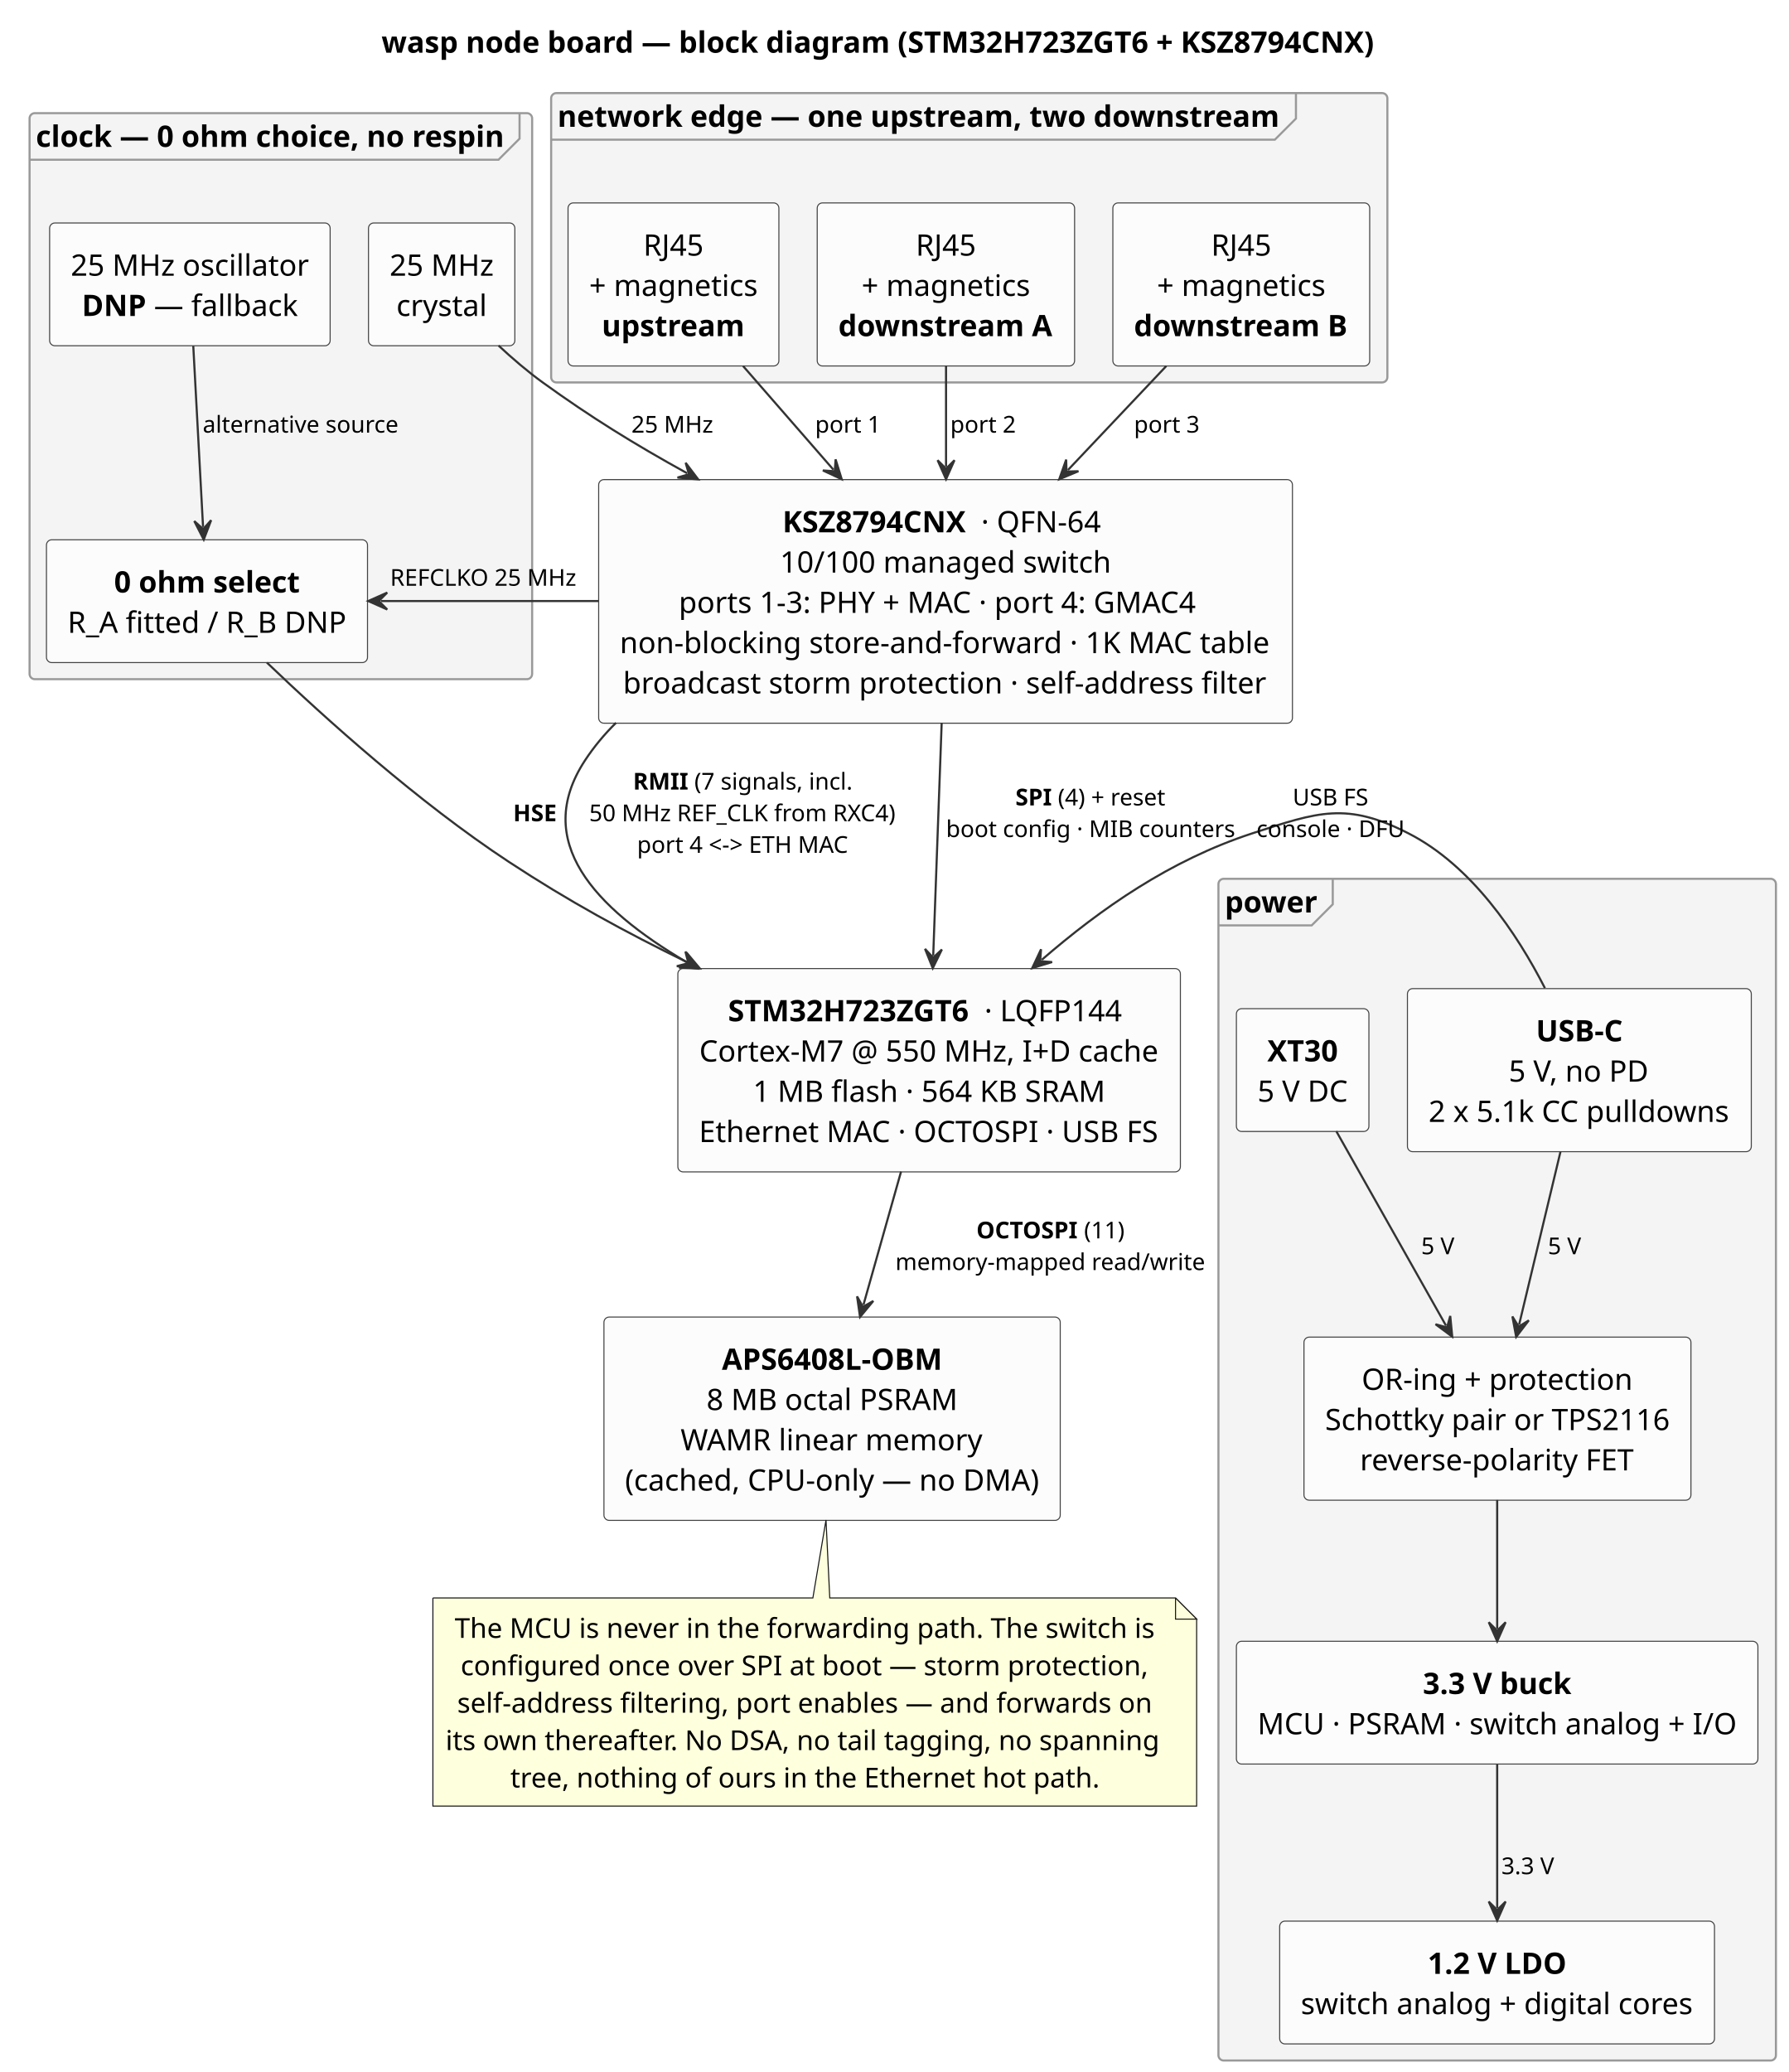
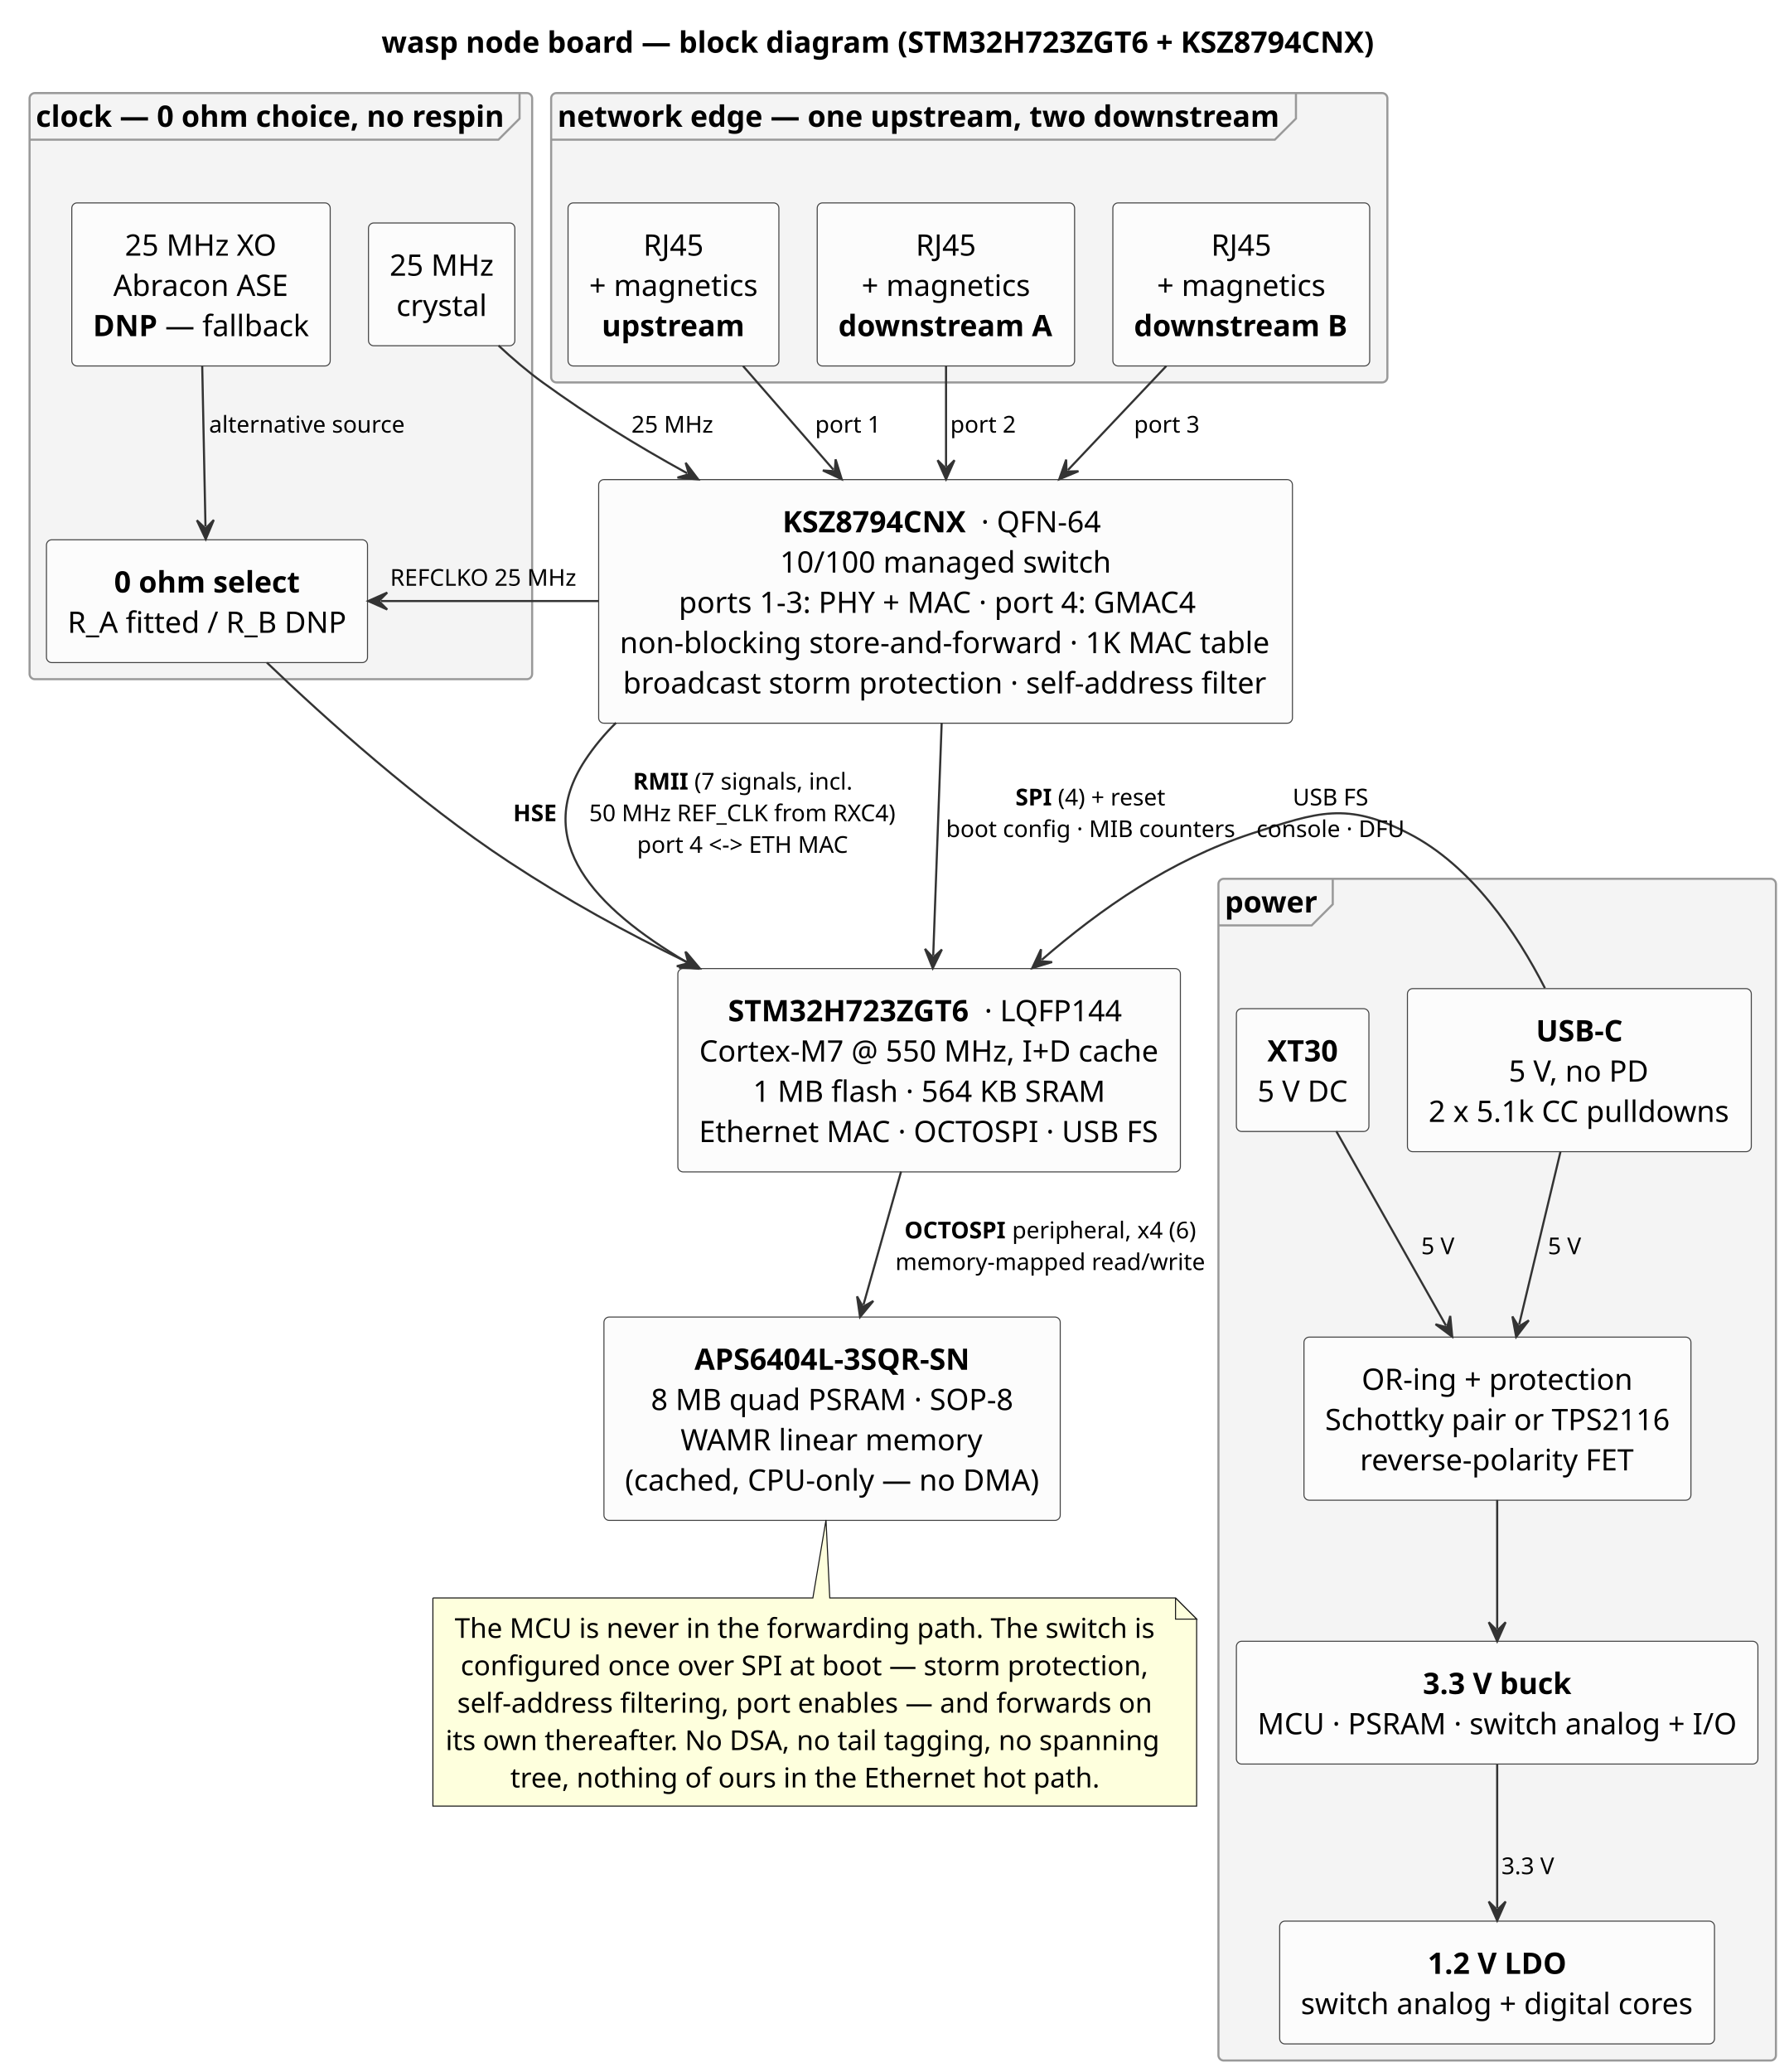
<svg xmlns="http://www.w3.org/2000/svg" contentStyleType="text/css" height="981px" preserveAspectRatio="none" style="width:847px;height:981px;background:#FFFFFF;" version="1.1" viewBox="0 0 847 981" width="847px" zoomAndPan="magnify">
  <defs />
  <g>
    <text fill="#000000" font-family="sans-serif" font-size="14" font-weight="bold" lengthAdjust="spacing" textLength="470.678" x="180.661" y="24.966">wasp node board — block diagram (STM32H723ZGT6 + KSZ8794CNX)</text>
    <g id="cluster_NET">
      <rect fill="#F4F4F4" height="137" rx="2.5" ry="2.5" style="stroke:#999999;stroke-width:1.0;" width="396" x="261" y="44.068" />
      <path d="M613.705,44.068 L613.705,56.136 L603.705,66.136 L261,66.136 " fill="none" style="stroke:#999999;stroke-width:1.0;" />
      <text fill="#000000" font-family="sans-serif" font-size="14" font-weight="bold" lengthAdjust="spacing" textLength="342.705" x="264" y="60.034">network edge — one upstream, two downstream</text>
    </g>
    <g id="cluster_CLK">
-       <rect fill="#F4F4F4" height="268" rx="2.5" ry="2.5" style="stroke:#999999;stroke-width:1.0;" width="238" x="14" y="53.568" />
-       <path d="M246.039,53.568 L246.039,65.636 L236.039,75.636 L14,75.636 " fill="none" style="stroke:#999999;stroke-width:1.0;" />
-       <text fill="#000000" font-family="sans-serif" font-size="14" font-weight="bold" lengthAdjust="spacing" textLength="222.039" x="17" y="69.534">clock — 0 ohm choice, no respin</text>
+       <rect fill="#F4F4F4" height="277.5" rx="2.5" ry="2.5" style="stroke:#999999;stroke-width:1.0;" width="238" x="14" y="44.068" />
+       <path d="M246.039,44.068 L246.039,56.136 L236.039,66.136 L14,66.136 " fill="none" style="stroke:#999999;stroke-width:1.0;" />
+       <text fill="#000000" font-family="sans-serif" font-size="14" font-weight="bold" lengthAdjust="spacing" textLength="222.039" x="17" y="60.034">clock — 0 ohm choice, no respin</text>
    </g>
    <g id="cluster_PWR">
      <rect fill="#F4F4F4" height="559.5" rx="2.5" ry="2.5" style="stroke:#999999;stroke-width:1.0;" width="264" x="577" y="416.068" />
      <path d="M631.142,416.068 L631.142,428.136 L621.142,438.136 L577,438.136 " fill="none" style="stroke:#999999;stroke-width:1.0;" />
      <text fill="#000000" font-family="sans-serif" font-size="14" font-weight="bold" lengthAdjust="spacing" textLength="44.142" x="580" y="432.034">power</text>
    </g>
    <g id="elem_SW">
      <rect fill="#FCFCFC" height="115.34" rx="2.5" ry="2.5" style="stroke:#444444;stroke-width:0.5;" width="328.545" x="283.5" y="227.068" />
      <text fill="#000000" font-family="sans-serif" font-size="14" font-weight="bold" lengthAdjust="spacing" textLength="86.786" x="370.542" y="252.034">KSZ8794CNX</text>
      <text fill="#000000" font-family="sans-serif" font-size="14" lengthAdjust="spacing" textLength="60.396" x="464.607" y="252.034">·  QFN-64</text>
      <text fill="#000000" font-family="sans-serif" font-size="14" lengthAdjust="spacing" textLength="156.841" x="369.352" y="271.102">10/100 managed switch</text>
      <text fill="#000000" font-family="sans-serif" font-size="14" lengthAdjust="spacing" textLength="252.685" x="321.43" y="290.17">ports 1-3: PHY + MAC  ·  port 4: GMAC4</text>
      <text fill="#000000" font-family="sans-serif" font-size="14" lengthAdjust="spacing" textLength="308.545" x="293.5" y="309.238">non-blocking store-and-forward · 1K MAC table</text>
      <text fill="#000000" font-family="sans-serif" font-size="14" lengthAdjust="spacing" textLength="305.507" x="295.019" y="328.305">broadcast storm protection · self-address filter</text>
    </g>
    <g id="elem_MCU">
      <rect fill="#FCFCFC" height="96.272" rx="2.5" ry="2.5" style="stroke:#444444;stroke-width:0.5;" width="237.979" x="321" y="458.568" />
      <text fill="#000000" font-family="sans-serif" font-size="14" font-weight="bold" lengthAdjust="spacing" textLength="114.127" x="344.755" y="483.534">STM32H723ZGT6</text>
      <text fill="#000000" font-family="sans-serif" font-size="14" lengthAdjust="spacing" textLength="69.062" x="466.163" y="483.534">·  LQFP144</text>
      <text fill="#000000" font-family="sans-serif" font-size="14" lengthAdjust="spacing" textLength="217.699" x="331.14" y="502.602">Cortex-M7 @ 550 MHz, I+D cache</text>
      <text fill="#000000" font-family="sans-serif" font-size="14" lengthAdjust="spacing" textLength="166.865" x="356.557" y="521.67">1 MB flash · 564 KB SRAM</text>
      <text fill="#000000" font-family="sans-serif" font-size="14" lengthAdjust="spacing" textLength="217.979" x="331" y="540.738">Ethernet MAC · OCTOSPI · USB FS</text>
    </g>
    <g id="elem_RAM">
      <rect fill="#FCFCFC" height="96.272" rx="2.5" ry="2.5" style="stroke:#444444;stroke-width:0.5;" width="216.083" x="286" y="623.568" />
-       <text fill="#000000" font-family="sans-serif" font-size="14" font-weight="bold" lengthAdjust="spacing" textLength="104.37" x="341.857" y="648.534">APS6408L-OBM</text>
-       <text fill="#000000" font-family="sans-serif" font-size="14" lengthAdjust="spacing" textLength="118.944" x="334.57" y="667.602">8 MB octal PSRAM</text>
+       <text fill="#000000" font-family="sans-serif" font-size="14" font-weight="bold" lengthAdjust="spacing" textLength="130.326" x="328.879" y="648.534">APS6404L-3SQR-SN</text>
+       <text fill="#000000" font-family="sans-serif" font-size="14" lengthAdjust="spacing" textLength="171.597" x="308.243" y="667.602">8 MB quad PSRAM · SOP-8</text>
      <text fill="#000000" font-family="sans-serif" font-size="14" lengthAdjust="spacing" textLength="143.527" x="322.278" y="686.67">WAMR linear memory</text>
      <text fill="#000000" font-family="sans-serif" font-size="14" lengthAdjust="spacing" textLength="196.083" x="296" y="705.738">(cached, CPU-only — no DMA)</text>
    </g>
    <g id="elem_N">
      <path d="M205,756.568 L205,855.098 A0,0 0 0 0 205,855.098 L566.678,855.098 A0,0 0 0 0 566.678,855.098 L566.678,766.568 L556.678,756.568 L392.942,756.568 L391.157,719.655 L384.942,756.568 L205,756.568 A0,0 0 0 0 205,756.568 " fill="#FEFFDD" style="stroke:#181818;stroke-width:0.5;" />
      <path d="M556.678,756.568 L556.678,766.568 L566.678,766.568 L556.678,756.568 " fill="#FEFFDD" style="stroke:#181818;stroke-width:0.5;" />
      <text fill="#000000" font-family="sans-serif" font-size="13" lengthAdjust="spacing" textLength="332.007" x="215.335" y="775.465">The MCU is never in the forwarding path. The switch is</text>
      <text fill="#000000" font-family="sans-serif" font-size="13" lengthAdjust="spacing" textLength="326.417" x="218.131" y="793.171">configured once over SPI at boot — storm protection,</text>
      <text fill="#000000" font-family="sans-serif" font-size="13" lengthAdjust="spacing" textLength="329.628" x="216.525" y="810.877">self-address filtering, port enables — and forwards on</text>
      <text fill="#000000" font-family="sans-serif" font-size="13" lengthAdjust="spacing" textLength="340.678" x="211" y="828.583">its own thereafter. No DSA, no tail tagging, no spanning</text>
      <text fill="#000000" font-family="sans-serif" font-size="13" lengthAdjust="spacing" textLength="279.344" x="241.667" y="846.289">tree, nothing of ours in the Ethernet hot path.</text>
    </g>
    <g id="elem_J1">
      <rect fill="#FCFCFC" height="77.204" rx="2.5" ry="2.5" style="stroke:#444444;stroke-width:0.5;" width="99.842" x="269" y="96.068" />
      <text fill="#000000" font-family="sans-serif" font-size="14" lengthAdjust="spacing" textLength="28.546" x="304.648" y="121.034">RJ45</text>
      <text fill="#000000" font-family="sans-serif" font-size="14" lengthAdjust="spacing" textLength="79.842" x="279" y="140.102">+ magnetics</text>
      <text fill="#000000" font-family="sans-serif" font-size="14" font-weight="bold" lengthAdjust="spacing" textLength="67.928" x="284.957" y="159.17">upstream</text>
    </g>
    <g id="elem_J2">
      <rect fill="#FCFCFC" height="77.204" rx="2.5" ry="2.5" style="stroke:#444444;stroke-width:0.5;" width="121.878" x="387" y="96.068" />
      <text fill="#000000" font-family="sans-serif" font-size="14" lengthAdjust="spacing" textLength="28.546" x="433.666" y="121.034">RJ45</text>
      <text fill="#000000" font-family="sans-serif" font-size="14" lengthAdjust="spacing" textLength="79.842" x="408.018" y="140.102">+ magnetics</text>
      <text fill="#000000" font-family="sans-serif" font-size="14" font-weight="bold" lengthAdjust="spacing" textLength="101.878" x="397" y="159.17">downstream A</text>
    </g>
    <g id="elem_J3">
      <rect fill="#FCFCFC" height="77.204" rx="2.5" ry="2.5" style="stroke:#444444;stroke-width:0.5;" width="121.626" x="527" y="96.068" />
      <text fill="#000000" font-family="sans-serif" font-size="14" lengthAdjust="spacing" textLength="28.546" x="573.54" y="121.034">RJ45</text>
      <text fill="#000000" font-family="sans-serif" font-size="14" lengthAdjust="spacing" textLength="79.842" x="547.892" y="140.102">+ magnetics</text>
      <text fill="#000000" font-family="sans-serif" font-size="14" font-weight="bold" lengthAdjust="spacing" textLength="101.626" x="537" y="159.17">downstream B</text>
    </g>
    <g id="elem_XTAL">
      <rect fill="#FCFCFC" height="58.136" rx="2.5" ry="2.5" style="stroke:#444444;stroke-width:0.5;" width="69.308" x="174.5" y="105.568" />
      <text fill="#000000" font-family="sans-serif" font-size="14" lengthAdjust="spacing" textLength="49.308" x="184.5" y="130.534">25 MHz</text>
      <text fill="#000000" font-family="sans-serif" font-size="14" lengthAdjust="spacing" textLength="42.868" x="187.72" y="149.602">crystal</text>
    </g>
    <g id="elem_OSC">
-       <rect fill="#FCFCFC" height="58.136" rx="2.5" ry="2.5" style="stroke:#444444;stroke-width:0.5;" width="132.84" x="23.5" y="105.568" />
-       <text fill="#000000" font-family="sans-serif" font-size="14" lengthAdjust="spacing" textLength="112.84" x="33.5" y="130.534">25 MHz oscillator</text>
-       <text fill="#000000" font-family="sans-serif" font-size="14" font-weight="bold" lengthAdjust="spacing" textLength="30.534" x="38.736" y="149.602">DNP</text>
-       <text fill="#000000" font-family="sans-serif" font-size="14" lengthAdjust="spacing" textLength="68.194" x="72.91" y="149.602">— fallback</text>
+       <rect fill="#FCFCFC" height="77.204" rx="2.5" ry="2.5" style="stroke:#444444;stroke-width:0.5;" width="122.368" x="34" y="96.068" />
+       <text fill="#000000" font-family="sans-serif" font-size="14" lengthAdjust="spacing" textLength="72.086" x="59.141" y="121.034">25 MHz XO</text>
+       <text fill="#000000" font-family="sans-serif" font-size="14" lengthAdjust="spacing" textLength="83.09" x="53.639" y="140.102">Abracon ASE</text>
+       <text fill="#000000" font-family="sans-serif" font-size="14" font-weight="bold" lengthAdjust="spacing" textLength="30.534" x="44" y="159.17">DNP</text>
+       <text fill="#000000" font-family="sans-serif" font-size="14" lengthAdjust="spacing" textLength="68.194" x="78.174" y="159.17">— fallback</text>
    </g>
    <g id="elem_CLKSEL">
      <rect fill="#FCFCFC" height="58.136" rx="2.5" ry="2.5" style="stroke:#444444;stroke-width:0.5;" width="152.034" x="22" y="255.568" />
      <text fill="#000000" font-family="sans-serif" font-size="14" font-weight="bold" lengthAdjust="spacing" textLength="87.948" x="54.043" y="280.534">0 ohm select</text>
      <text fill="#000000" font-family="sans-serif" font-size="14" lengthAdjust="spacing" textLength="132.034" x="32" y="299.602">R_A fitted / R_B DNP</text>
    </g>
    <g id="elem_USBC">
      <rect fill="#FCFCFC" height="77.204" rx="2.5" ry="2.5" style="stroke:#444444;stroke-width:0.5;" width="162.841" x="666.5" y="468.068" />
      <text fill="#000000" font-family="sans-serif" font-size="14" font-weight="bold" lengthAdjust="spacing" textLength="41.132" x="727.355" y="493.034">USB-C</text>
      <text fill="#000000" font-family="sans-serif" font-size="14" lengthAdjust="spacing" textLength="66.892" x="714.475" y="512.102">5 V, no PD</text>
      <text fill="#000000" font-family="sans-serif" font-size="14" lengthAdjust="spacing" textLength="142.841" x="676.5" y="531.17">2 x 5.1k CC pulldowns</text>
    </g>
    <g id="elem_XT30">
      <rect fill="#FCFCFC" height="58.136" rx="2.5" ry="2.5" style="stroke:#444444;stroke-width:0.5;" width="62.756" x="585.5" y="477.568" />
      <text fill="#000000" font-family="sans-serif" font-size="14" font-weight="bold" lengthAdjust="spacing" textLength="33.46" x="600.148" y="502.534">XT30</text>
      <text fill="#000000" font-family="sans-serif" font-size="14" lengthAdjust="spacing" textLength="42.756" x="595.5" y="521.602">5 V DC</text>
    </g>
    <g id="elem_ORING">
      <rect fill="#FCFCFC" height="77.204" rx="2.5" ry="2.5" style="stroke:#444444;stroke-width:0.5;" width="183.253" x="617.5" y="633.068" />
      <text fill="#000000" font-family="sans-serif" font-size="14" lengthAdjust="spacing" textLength="128.631" x="644.811" y="658.034">OR-ing + protection</text>
      <text fill="#000000" font-family="sans-serif" font-size="14" lengthAdjust="spacing" textLength="163.253" x="627.5" y="677.102">Schottky pair or TPS2116</text>
      <text fill="#000000" font-family="sans-serif" font-size="14" lengthAdjust="spacing" textLength="130.185" x="644.034" y="696.17">reverse-polarity FET</text>
    </g>
    <g id="elem_BUCK">
      <rect fill="#FCFCFC" height="58.136" rx="2.5" ry="2.5" style="stroke:#444444;stroke-width:0.5;" width="246.967" x="585.5" y="777.068" />
      <text fill="#000000" font-family="sans-serif" font-size="14" font-weight="bold" lengthAdjust="spacing" textLength="70.322" x="673.823" y="802.034">3.3 V buck</text>
      <text fill="#000000" font-family="sans-serif" font-size="14" lengthAdjust="spacing" textLength="226.967" x="595.5" y="821.102">MCU · PSRAM · switch analog + I/O</text>
    </g>
    <g id="elem_LDO">
      <rect fill="#FCFCFC" height="58.136" rx="2.5" ry="2.5" style="stroke:#444444;stroke-width:0.5;" width="205.905" x="606" y="909.568" />
      <text fill="#000000" font-family="sans-serif" font-size="14" font-weight="bold" lengthAdjust="spacing" textLength="65.8" x="676.053" y="934.534">1.2 V LDO</text>
      <text fill="#000000" font-family="sans-serif" font-size="14" lengthAdjust="spacing" textLength="185.905" x="616" y="953.602">switch analog + digital cores</text>
    </g>
    <polygon fill="#333333" points="398.599,226.891,395.701,217.478,395.314,223.122,389.67,222.735,398.599,226.891" style="stroke:#333333;stroke-width:1.0;" />
    <path d="M351.886,173.298 C366.069,189.57 379.019,204.427 394.657,222.368 " fill="none" style="stroke:#333333;stroke-width:1.0;" />
    <text fill="#000000" font-family="sans-serif" font-size="11" lengthAdjust="spacing" textLength="31.086" x="386" y="204.827">port 1</text>
    <polygon fill="#333333" points="448,226.891,452,217.891,448,221.891,444,217.891,448,226.891" style="stroke:#333333;stroke-width:1.0;" />
    <path d="M448,173.298 C448,189.57 448,202.95 448,220.891 " fill="none" style="stroke:#333333;stroke-width:1.0;" />
    <text fill="#000000" font-family="sans-serif" font-size="11" lengthAdjust="spacing" textLength="31.086" x="450" y="204.827">port 2</text>
    <polygon fill="#333333" points="501.613,226.891,510.704,223.102,505.049,223.259,504.892,217.604,501.613,226.891" style="stroke:#333333;stroke-width:1.0;" />
    <path d="M552.31,173.298 C536.917,189.57 522.708,204.591 505.736,222.532 " fill="none" style="stroke:#333333;stroke-width:1.0;" />
    <text fill="#000000" font-family="sans-serif" font-size="11" lengthAdjust="spacing" textLength="31.086" x="537" y="204.827">port 3</text>
    <polygon fill="#333333" points="330.293,458.566,324.575,450.547,325.987,456.025,320.509,457.437,330.293,458.566" style="stroke:#333333;stroke-width:1.0;" />
    <path d="M291.72,342.209 C286.222,347.63 281.259,353.567 277,360.068 C251.952,398.303 281.431,429.731 325.126,455.517 " fill="none" style="stroke:#333333;stroke-width:1.0;" />
    <text fill="#000000" font-family="sans-serif" font-size="11" font-weight="bold" lengthAdjust="spacing" textLength="26.191" x="299.768" y="373.827">RMII</text>
    <text fill="#000000" font-family="sans-serif" font-size="11" lengthAdjust="spacing" textLength="74.909" x="328.819" y="373.827">(7 signals, incl.</text>
    <text fill="#000000" font-family="sans-serif" font-size="11" lengthAdjust="spacing" textLength="145.496" x="279" y="388.809">50 MHz REF_CLK from RXC4)</text>
    <text fill="#000000" font-family="sans-serif" font-size="11" lengthAdjust="spacing" textLength="100.132" x="301.682" y="403.791">port 4 &lt;-&gt; ETH MAC</text>
    <polygon fill="#333333" points="441.716,458.391,446.04,449.543,441.897,453.395,438.045,449.252,441.716,458.391" style="stroke:#333333;stroke-width:1.0;" />
    <path d="M445.94,342.223 C444.63,378.253 443.171,418.361 441.933,452.395 " fill="none" style="stroke:#333333;stroke-width:1.0;" />
    <text fill="#000000" font-family="sans-serif" font-size="11" font-weight="bold" lengthAdjust="spacing" textLength="17.248" x="480.862" y="381.327">SPI</text>
    <text fill="#000000" font-family="sans-serif" font-size="11" lengthAdjust="spacing" textLength="51.095" x="500.97" y="381.327">(4) + reset</text>
    <text fill="#000000" font-family="sans-serif" font-size="11" lengthAdjust="spacing" textLength="136.927" x="448" y="396.309">boot config · MIB counters</text>
    <polygon fill="#333333" points="407.275,623.528,413.569,615.952,408.633,618.716,405.87,613.779,407.275,623.528" style="stroke:#333333;stroke-width:1.0;" />
    <path d="M426.695,554.714 C420.592,576.34 415.004,596.141 408.905,617.753 " fill="none" style="stroke:#333333;stroke-width:1.0;" />
-     <text fill="#000000" font-family="sans-serif" font-size="11" font-weight="bold" lengthAdjust="spacing" textLength="48.136" x="462.368" y="586.327">OCTOSPI</text>
-     <text fill="#000000" font-family="sans-serif" font-size="11" lengthAdjust="spacing" textLength="19.184" x="513.363" y="586.327">(11)</text>
+     <text fill="#000000" font-family="sans-serif" font-size="11" font-weight="bold" lengthAdjust="spacing" textLength="48.136" x="428.29" y="586.327">OCTOSPI</text>
+     <text fill="#000000" font-family="sans-serif" font-size="11" lengthAdjust="spacing" textLength="87.339" x="479.286" y="586.327">peripheral, x4 (6)</text>
    <text fill="#000000" font-family="sans-serif" font-size="11" lengthAdjust="spacing" textLength="146.915" x="424" y="601.309">memory-mapped read/write</text>
    <polygon fill="#333333" points="488.801,458.352,498.224,455.49,492.582,455.081,492.991,449.439,488.801,458.352" style="stroke:#333333;stroke-width:1.0;" />
    <path d="M493.339,454.427 C521.331,430.215 554.045,407.302 593,394.568 C624.261,384.349 637.712,379.605 667,394.568 C696.917,409.853 718.337,441.916 731.606,467.835 " fill="none" style="stroke:#333333;stroke-width:1.0;" />
    <text fill="#000000" font-family="sans-serif" font-size="11" lengthAdjust="spacing" textLength="35.838" x="612.154" y="381.327">USB FS</text>
    <text fill="#000000" font-family="sans-serif" font-size="11" lengthAdjust="spacing" textLength="70.147" x="595" y="396.309">console · DFU</text>
    <polygon fill="#333333" points="330.635,226.954,324.686,219.105,326.257,224.539,320.823,226.11,330.635,226.954" style="stroke:#333333;stroke-width:1.0;" />
    <path d="M236.073,163.601 C242.635,169.711 249.833,175.891 257,181.068 C279.803,197.541 300.32,210.235 325.381,224.056 " fill="none" style="stroke:#333333;stroke-width:1.0;" />
    <text fill="#000000" font-family="sans-serif" font-size="11" lengthAdjust="spacing" textLength="38.742" x="299" y="204.827">25 MHz</text>
    <polygon fill="#333333" points="174.376,284.568,183.376,288.568,179.376,284.568,183.376,280.568,174.376,284.568" style="stroke:#333333;stroke-width:1.0;" />
    <path d="M283.473,284.568 C245.348,284.568 212.559,284.568 180.376,284.568 " fill="none" style="stroke:#333333;stroke-width:1.0;" />
    <text fill="#000000" font-family="sans-serif" font-size="11" lengthAdjust="spacing" textLength="88.384" x="184.75" y="277.327">REFCLKO 25 MHz</text>
-     <polygon fill="#333333" points="96.482,255.487,99.99,246.284,96.212,250.494,92.002,246.716,96.482,255.487" style="stroke:#333333;stroke-width:1.0;" />
-     <path d="M91.524,163.754 C92.947,190.089 94.737,223.195 96.158,249.496 " fill="none" style="stroke:#333333;stroke-width:1.0;" />
-     <text fill="#000000" font-family="sans-serif" font-size="11" lengthAdjust="spacing" textLength="92.905" x="96" y="204.827">alternative source</text>
+     <polygon fill="#333333" points="97.426,255.255,101.243,246.176,97.325,250.256,93.245,246.338,97.426,255.255" style="stroke:#333333;stroke-width:1.0;" />
+     <path d="M95.765,173.298 C96.282,198.819 96.833,225.988 97.305,249.256 " fill="none" style="stroke:#333333;stroke-width:1.0;" />
+     <text fill="#000000" font-family="sans-serif" font-size="11" lengthAdjust="spacing" textLength="92.905" x="99" y="204.827">alternative source</text>
    <polygon fill="#333333" points="331.402,458.502,325.064,450.963,326.908,456.311,321.56,458.155,331.402,458.502" style="stroke:#333333;stroke-width:1.0;" />
    <path d="M126.381,313.702 C154.054,340.175 198.125,379.857 241,408.068 C269.122,426.571 295.875,441.188 326.009,455.873 " fill="none" style="stroke:#333333;stroke-width:1.0;" />
    <text fill="#000000" font-family="sans-serif" font-size="11" font-weight="bold" lengthAdjust="spacing" textLength="20.636" x="243" y="388.827">HSE</text>
    <polygon fill="#333333" points="717.996,632.968,723.981,625.146,719.16,628.105,716.2,623.284,717.996,632.968" style="stroke:#333333;stroke-width:1.0;" />
    <path d="M738.955,545.373 C732.654,571.706 725.682,600.844 719.393,627.133 " fill="none" style="stroke:#333333;stroke-width:1.0;" />
    <text fill="#000000" font-family="sans-serif" font-size="11" lengthAdjust="spacing" textLength="15.752" x="733" y="593.827">5 V</text>
    <polygon fill="#333333" points="687.712,632.852,686.772,623.048,685.255,628.497,679.805,626.98,687.712,632.852" style="stroke:#333333;stroke-width:1.0;" />
    <path d="M632.815,535.589 C647.971,562.441 668.004,597.934 684.763,627.626 " fill="none" style="stroke:#333333;stroke-width:1.0;" />
    <text fill="#000000" font-family="sans-serif" font-size="11" lengthAdjust="spacing" textLength="15.752" x="673" y="593.827">5 V</text>
    <polygon fill="#333333" points="709,777.054,713,768.054,709,772.054,705,768.054,709,777.054" style="stroke:#333333;stroke-width:1.0;" />
    <path d="M709,710.183 C709,731.452 709,751.598 709,771.054 " fill="none" style="stroke:#333333;stroke-width:1.0;" />
    <polygon fill="#333333" points="709,909.307,713,900.307,709,904.307,705,900.307,709,909.307" style="stroke:#333333;stroke-width:1.0;" />
    <path d="M709,835.385 C709,857.274 709,881.431 709,903.307 " fill="none" style="stroke:#333333;stroke-width:1.0;" />
    <text fill="#000000" font-family="sans-serif" font-size="11" lengthAdjust="spacing" textLength="24.992" x="711" y="887.327">3.3 V</text>
  </g>
</svg>
